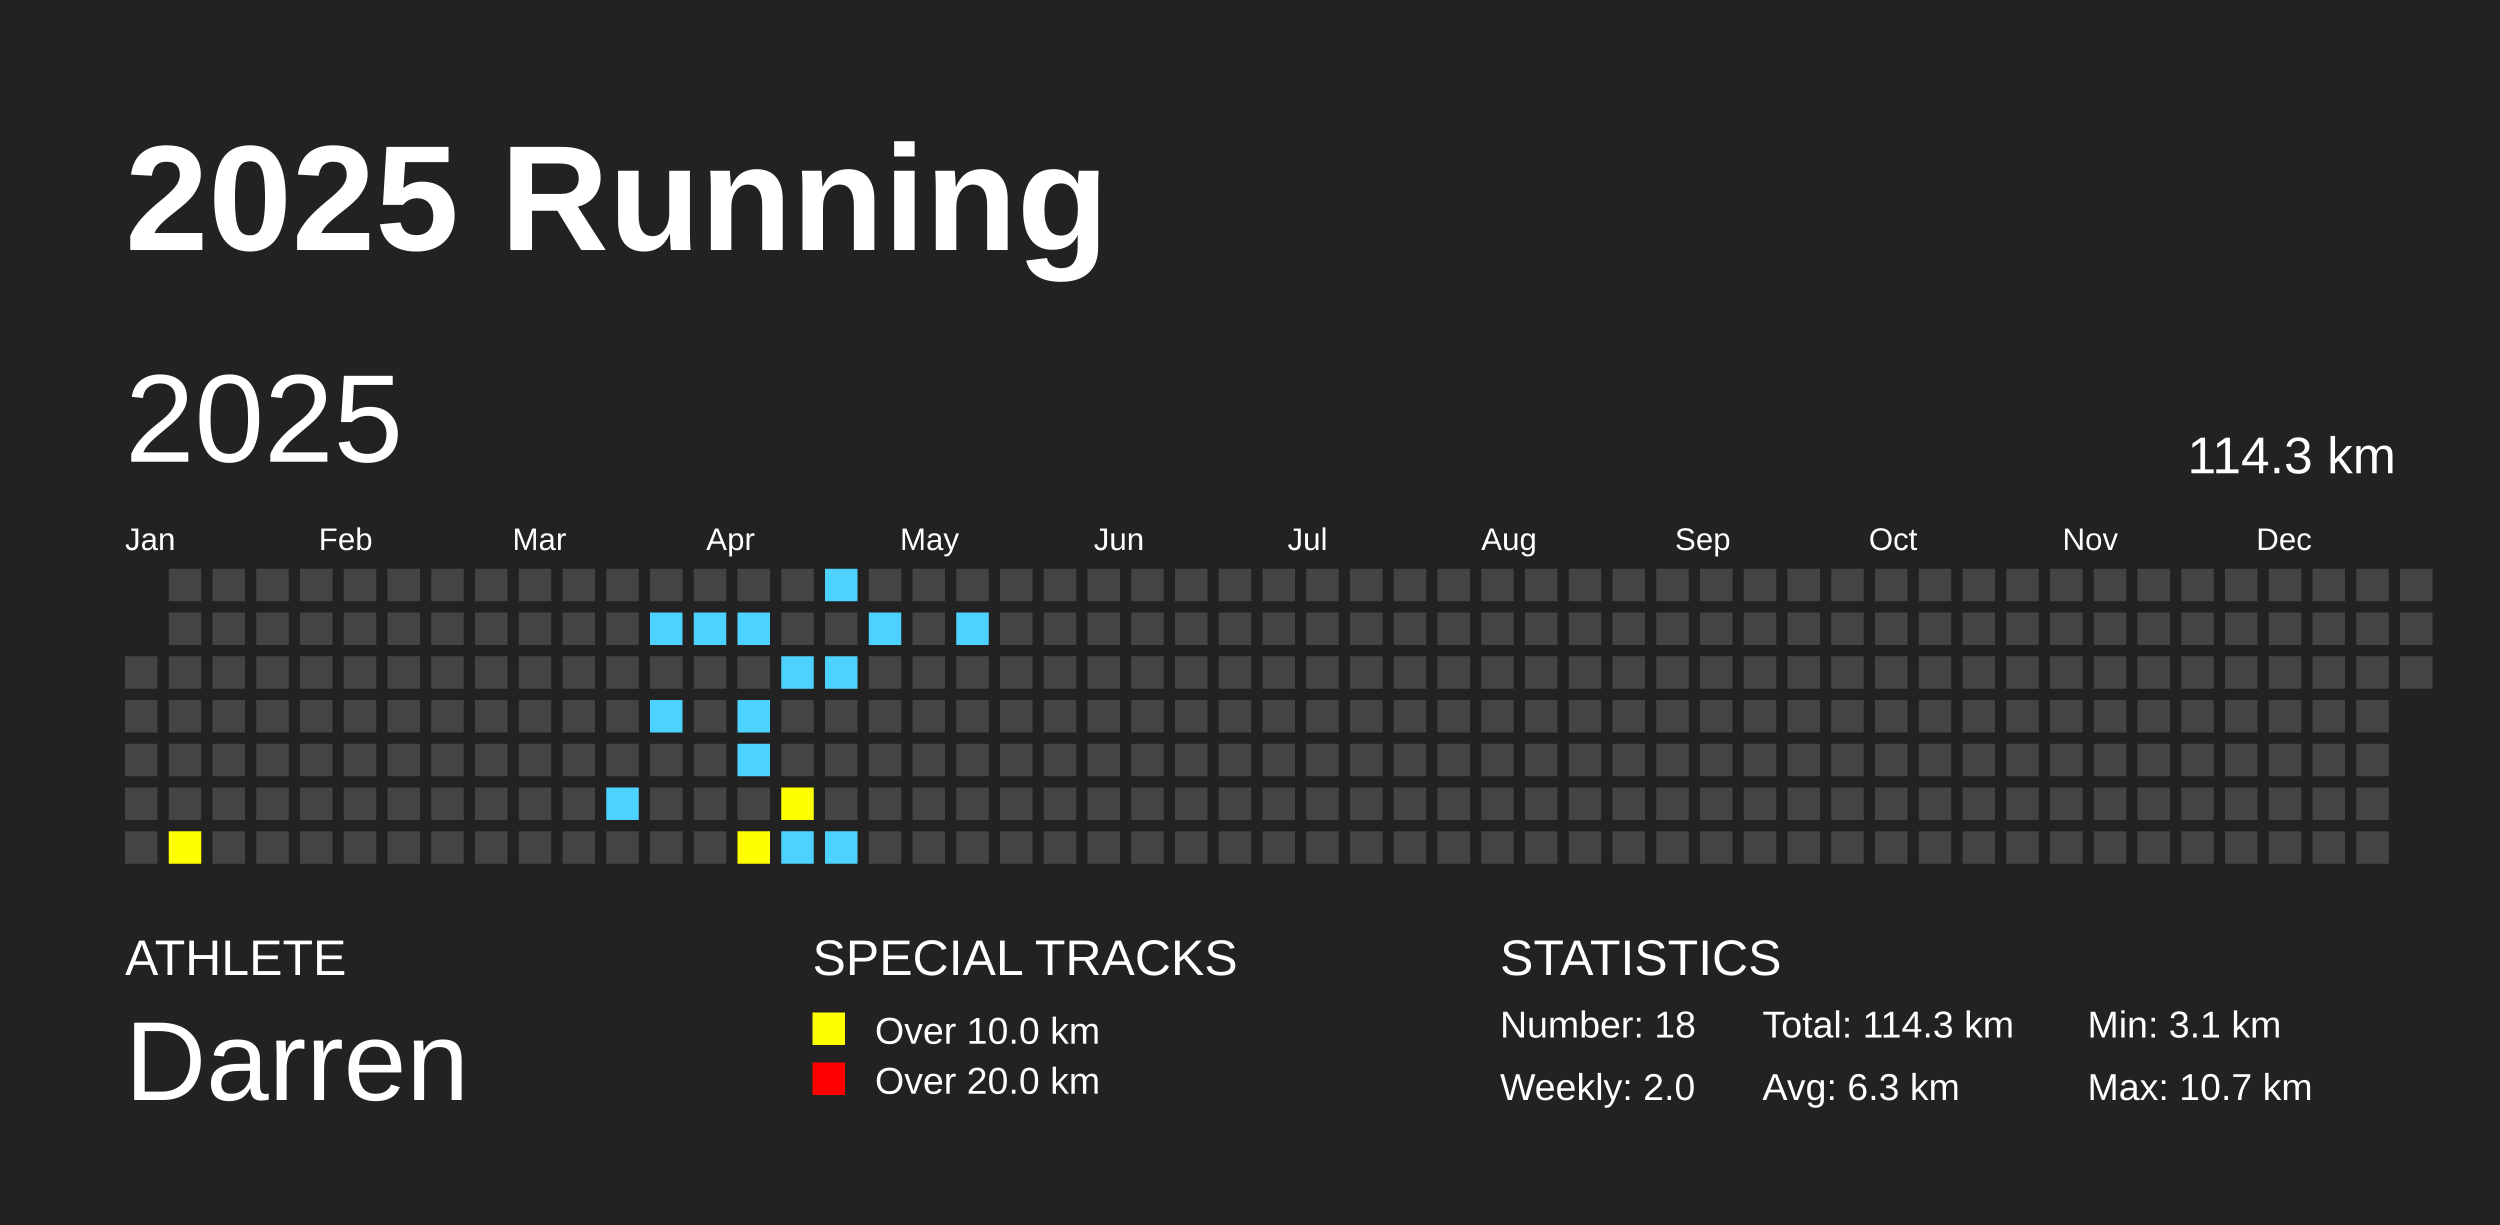
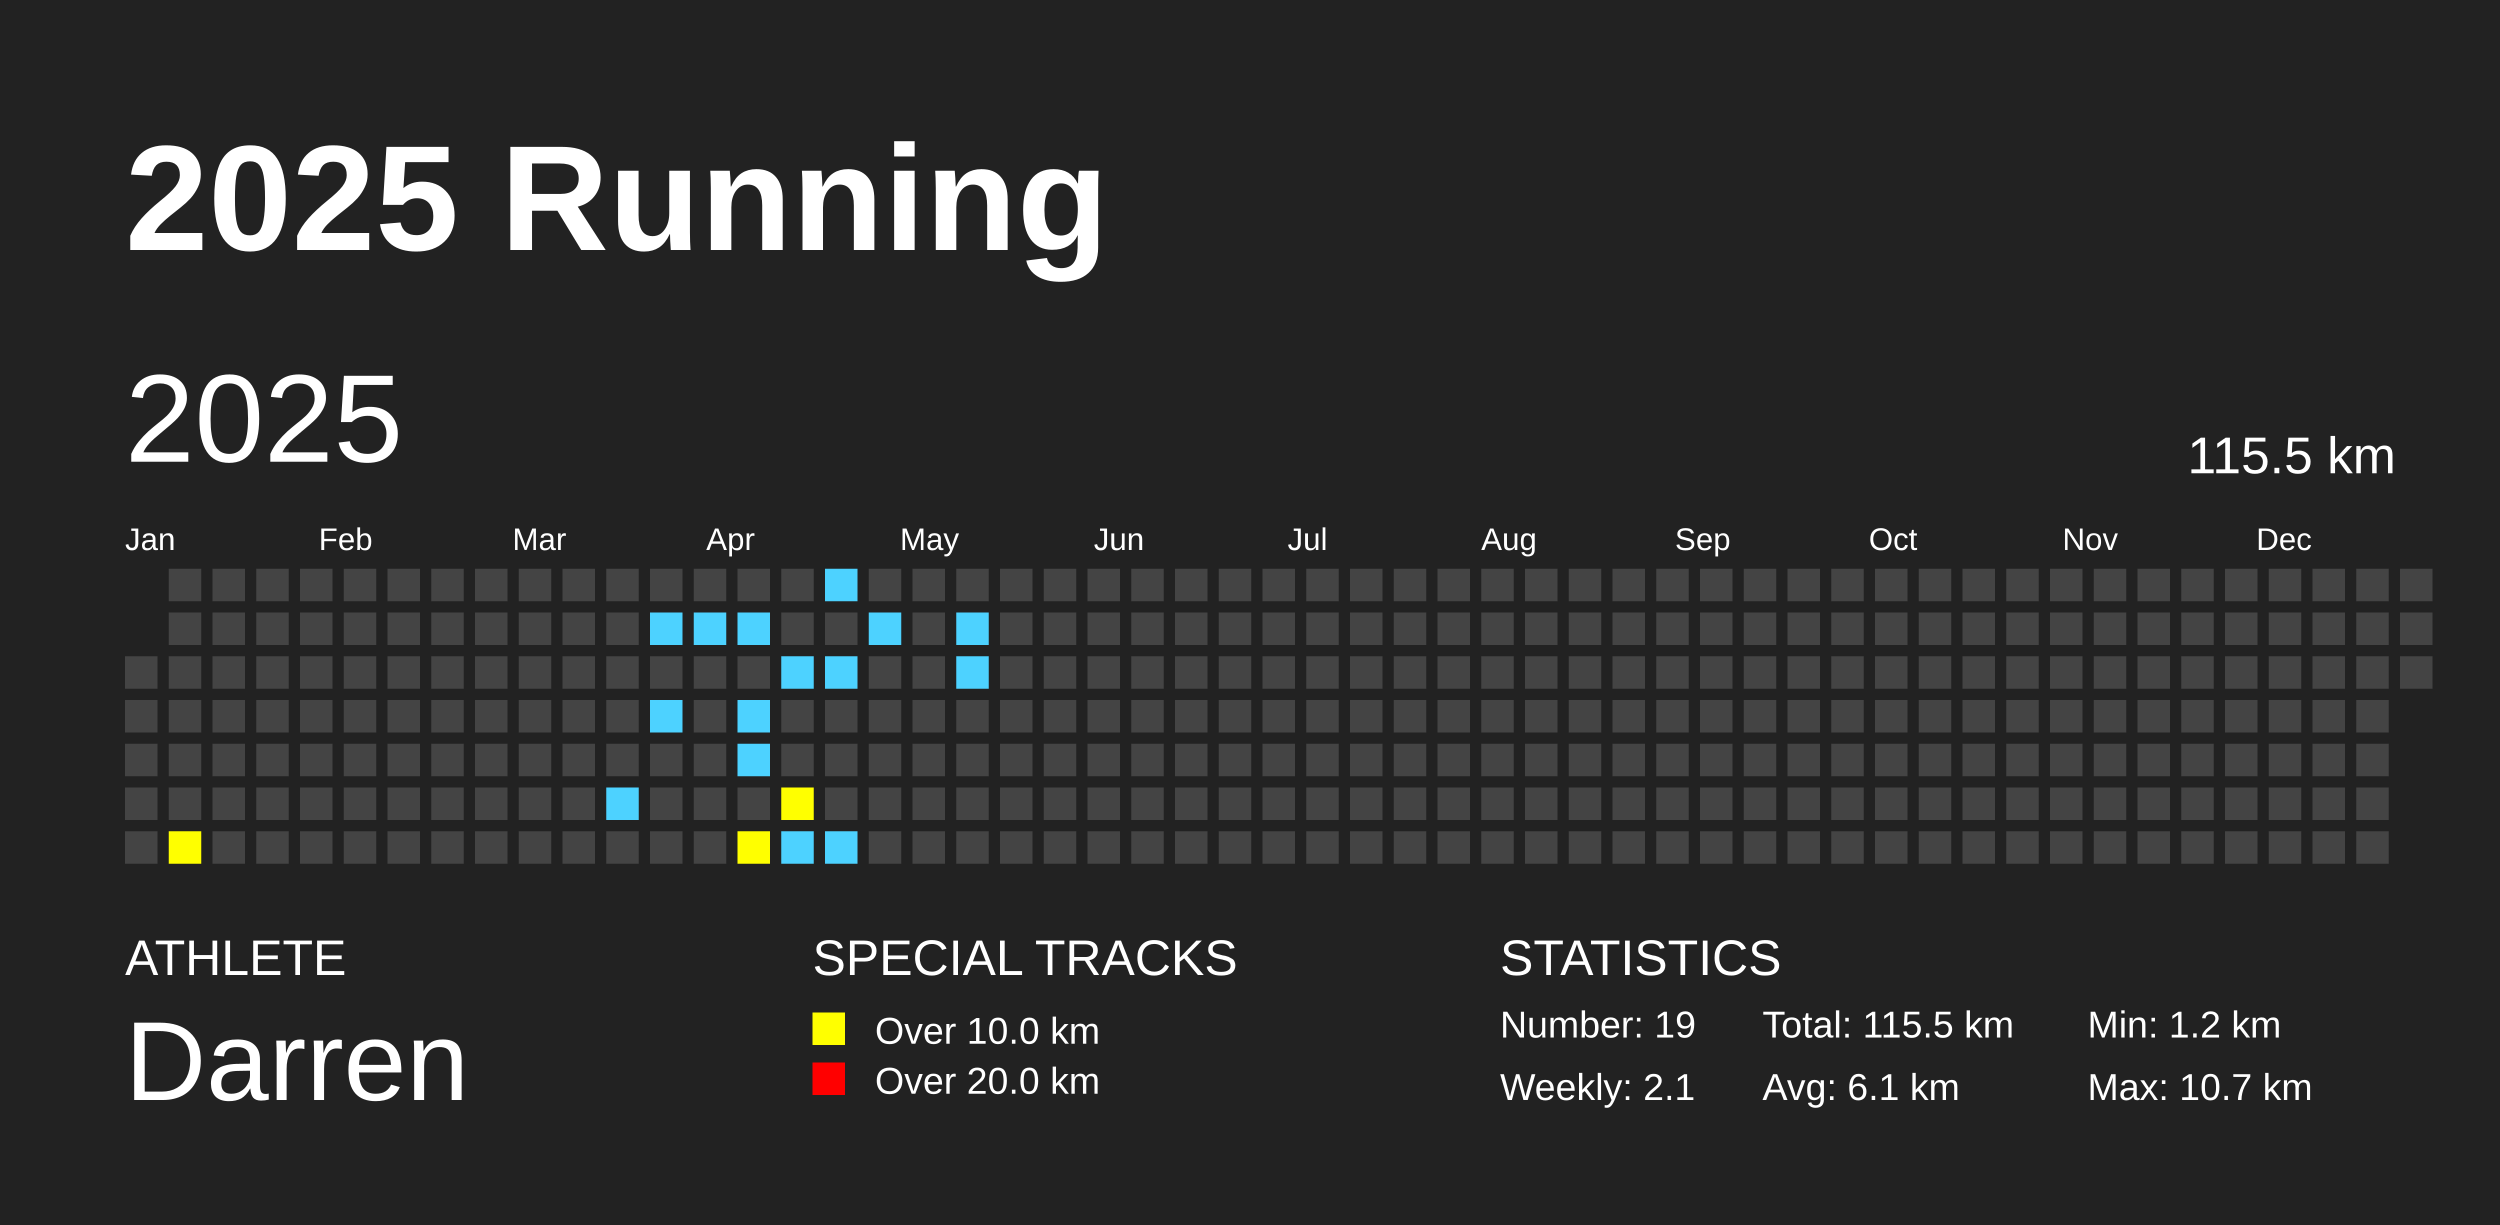
<svg xmlns="http://www.w3.org/2000/svg" baseProfile="full" height="98mm" version="1.1" viewBox="0,0,200,98" width="200mm">
  <defs />
  <rect fill="#222222" height="98" width="200" x="0" y="0" />
  <text fill="#FFFFFF" style="font-size:12px; font-family:Arial; font-weight:bold;" x="10" y="20">2025 Running</text>
  <text fill="#FFFFFF" style="font-size:4px; font-family:Arial" x="10" y="78">ATHLETE</text>
  <text fill="#FFFFFF" style="font-size:9px; font-family:Arial" x="10" y="88">Darren</text>
  <text fill="#FFFFFF" style="font-size:4px; font-family:Arial" x="65" y="78">SPECIAL TRACKS</text>
  <rect fill="yellow" height="2.6" width="2.6" x="65" y="81" />
  <text fill="#FFFFFF" style="font-size:3px; font-family:Arial" x="70" y="83.5">Over 10.0 km</text>
  <rect fill="red" height="2.6" width="2.6" x="65" y="85" />
  <text fill="#FFFFFF" style="font-size:3px; font-family:Arial" x="70" y="87.5">Over 20.0 km</text>
  <text fill="#FFFFFF" style="font-size:4px; font-family:Arial" x="120" y="78">STATISTICS</text>
-   <text fill="#FFFFFF" style="font-size:3px; font-family:Arial" x="120" y="83">Number: 18</text>
-   <text fill="#FFFFFF" style="font-size:3px; font-family:Arial" x="120" y="88">Weekly: 2.0</text>
-   <text fill="#FFFFFF" style="font-size:3px; font-family:Arial" x="141" y="83">Total: 114.3 km</text>
-   <text fill="#FFFFFF" style="font-size:3px; font-family:Arial" x="141" y="88">Avg: 6.3 km</text>
-   <text fill="#FFFFFF" style="font-size:3px; font-family:Arial" x="167" y="83">Min: 3.1 km</text>
+   <text fill="#FFFFFF" style="font-size:3px; font-family:Arial" x="120" y="83">Number: 19</text>
+   <text fill="#FFFFFF" style="font-size:3px; font-family:Arial" x="120" y="88">Weekly: 2.1</text>
+   <text fill="#FFFFFF" style="font-size:3px; font-family:Arial" x="141" y="83">Total: 115.5 km</text>
+   <text fill="#FFFFFF" style="font-size:3px; font-family:Arial" x="141" y="88">Avg: 6.1 km</text>
+   <text fill="#FFFFFF" style="font-size:3px; font-family:Arial" x="167" y="83">Min: 1.2 km</text>
  <text fill="#FFFFFF" style="font-size:3px; font-family:Arial" x="167" y="88">Max: 10.7 km</text>
  <text dominant-baseline="hanging" fill="#FFFFFF" style="font-size:10.0px; font-family:Arial;" x="10" y="30">2025</text>
-   <text dominant-baseline="hanging" fill="#FFFFFF" style="font-size:4.125px; font-family:Arial;" x="175" y="35">114.3 km</text>
+   <text dominant-baseline="hanging" fill="#FFFFFF" style="font-size:4.125px; font-family:Arial;" x="175" y="35">115.5 km</text>
  <text fill="#FFFFFF" style="font-size:2.5px; font-family:Arial" x="10.0" y="44">Jan</text>
  <text fill="#FFFFFF" style="font-size:2.5px; font-family:Arial" x="25.5" y="44">Feb</text>
  <text fill="#FFFFFF" style="font-size:2.5px; font-family:Arial" x="41.0" y="44">Mar</text>
  <text fill="#FFFFFF" style="font-size:2.5px; font-family:Arial" x="56.5" y="44">Apr</text>
  <text fill="#FFFFFF" style="font-size:2.5px; font-family:Arial" x="72.0" y="44">May</text>
  <text fill="#FFFFFF" style="font-size:2.5px; font-family:Arial" x="87.5" y="44">Jun</text>
  <text fill="#FFFFFF" style="font-size:2.5px; font-family:Arial" x="103.0" y="44">Jul</text>
  <text fill="#FFFFFF" style="font-size:2.5px; font-family:Arial" x="118.5" y="44">Aug</text>
  <text fill="#FFFFFF" style="font-size:2.5px; font-family:Arial" x="134.0" y="44">Sep</text>
  <text fill="#FFFFFF" style="font-size:2.5px; font-family:Arial" x="149.5" y="44">Oct</text>
  <text fill="#FFFFFF" style="font-size:2.5px; font-family:Arial" x="165.0" y="44">Nov</text>
  <text fill="#FFFFFF" style="font-size:2.5px; font-family:Arial" x="180.5" y="44">Dec</text>
  <rect fill="#444444" height="2.6" width="2.6" x="10.0" y="52.5" />
  <rect fill="#444444" height="2.6" width="2.6" x="10.0" y="56.0" />
  <rect fill="#444444" height="2.6" width="2.6" x="10.0" y="59.5" />
  <rect fill="#444444" height="2.6" width="2.6" x="10.0" y="63.0" />
  <rect fill="#444444" height="2.6" width="2.6" x="10.0" y="66.5" />
  <rect fill="#444444" height="2.6" width="2.6" x="13.5" y="45.5" />
  <rect fill="#444444" height="2.6" width="2.6" x="13.5" y="49.0" />
  <rect fill="#444444" height="2.6" width="2.6" x="13.5" y="52.5" />
  <rect fill="#444444" height="2.6" width="2.6" x="13.5" y="56.0" />
  <rect fill="#444444" height="2.6" width="2.6" x="13.5" y="59.5" />
  <rect fill="#444444" height="2.6" width="2.6" x="13.5" y="63.0" />
  <rect fill="yellow" height="2.6" width="2.6" x="13.5" y="66.5" />
  <rect fill="#444444" height="2.6" width="2.6" x="17.0" y="45.5" />
  <rect fill="#444444" height="2.6" width="2.6" x="17.0" y="49.0" />
  <rect fill="#444444" height="2.6" width="2.6" x="17.0" y="52.5" />
  <rect fill="#444444" height="2.6" width="2.6" x="17.0" y="56.0" />
  <rect fill="#444444" height="2.6" width="2.6" x="17.0" y="59.5" />
  <rect fill="#444444" height="2.6" width="2.6" x="17.0" y="63.0" />
  <rect fill="#444444" height="2.6" width="2.6" x="17.0" y="66.5" />
  <rect fill="#444444" height="2.6" width="2.6" x="20.5" y="45.5" />
  <rect fill="#444444" height="2.6" width="2.6" x="20.5" y="49.0" />
  <rect fill="#444444" height="2.6" width="2.6" x="20.5" y="52.5" />
  <rect fill="#444444" height="2.6" width="2.6" x="20.5" y="56.0" />
  <rect fill="#444444" height="2.6" width="2.6" x="20.5" y="59.5" />
  <rect fill="#444444" height="2.6" width="2.6" x="20.5" y="63.0" />
  <rect fill="#444444" height="2.6" width="2.6" x="20.5" y="66.5" />
  <rect fill="#444444" height="2.6" width="2.6" x="24.0" y="45.5" />
  <rect fill="#444444" height="2.6" width="2.6" x="24.0" y="49.0" />
  <rect fill="#444444" height="2.6" width="2.6" x="24.0" y="52.5" />
  <rect fill="#444444" height="2.6" width="2.6" x="24.0" y="56.0" />
  <rect fill="#444444" height="2.6" width="2.6" x="24.0" y="59.5" />
  <rect fill="#444444" height="2.6" width="2.6" x="24.0" y="63.0" />
  <rect fill="#444444" height="2.6" width="2.6" x="24.0" y="66.5" />
  <rect fill="#444444" height="2.6" width="2.6" x="27.5" y="45.5" />
  <rect fill="#444444" height="2.6" width="2.6" x="27.5" y="49.0" />
  <rect fill="#444444" height="2.6" width="2.6" x="27.5" y="52.5" />
  <rect fill="#444444" height="2.6" width="2.6" x="27.5" y="56.0" />
  <rect fill="#444444" height="2.6" width="2.6" x="27.5" y="59.5" />
  <rect fill="#444444" height="2.6" width="2.6" x="27.5" y="63.0" />
  <rect fill="#444444" height="2.6" width="2.6" x="27.5" y="66.5" />
  <rect fill="#444444" height="2.6" width="2.6" x="31.0" y="45.5" />
  <rect fill="#444444" height="2.6" width="2.6" x="31.0" y="49.0" />
  <rect fill="#444444" height="2.6" width="2.6" x="31.0" y="52.5" />
  <rect fill="#444444" height="2.6" width="2.6" x="31.0" y="56.0" />
  <rect fill="#444444" height="2.6" width="2.6" x="31.0" y="59.5" />
  <rect fill="#444444" height="2.6" width="2.6" x="31.0" y="63.0" />
  <rect fill="#444444" height="2.6" width="2.6" x="31.0" y="66.5" />
  <rect fill="#444444" height="2.6" width="2.6" x="34.5" y="45.5" />
  <rect fill="#444444" height="2.6" width="2.6" x="34.5" y="49.0" />
  <rect fill="#444444" height="2.6" width="2.6" x="34.5" y="52.5" />
  <rect fill="#444444" height="2.6" width="2.6" x="34.5" y="56.0" />
  <rect fill="#444444" height="2.6" width="2.6" x="34.5" y="59.5" />
  <rect fill="#444444" height="2.6" width="2.6" x="34.5" y="63.0" />
  <rect fill="#444444" height="2.6" width="2.6" x="34.5" y="66.5" />
  <rect fill="#444444" height="2.6" width="2.6" x="38.0" y="45.5" />
  <rect fill="#444444" height="2.6" width="2.6" x="38.0" y="49.0" />
  <rect fill="#444444" height="2.6" width="2.6" x="38.0" y="52.5" />
  <rect fill="#444444" height="2.6" width="2.6" x="38.0" y="56.0" />
  <rect fill="#444444" height="2.6" width="2.6" x="38.0" y="59.5" />
  <rect fill="#444444" height="2.6" width="2.6" x="38.0" y="63.0" />
  <rect fill="#444444" height="2.6" width="2.6" x="38.0" y="66.5" />
  <rect fill="#444444" height="2.6" width="2.6" x="41.5" y="45.5" />
  <rect fill="#444444" height="2.6" width="2.6" x="41.5" y="49.0" />
  <rect fill="#444444" height="2.6" width="2.6" x="41.5" y="52.5" />
  <rect fill="#444444" height="2.6" width="2.6" x="41.5" y="56.0" />
  <rect fill="#444444" height="2.6" width="2.6" x="41.5" y="59.5" />
  <rect fill="#444444" height="2.6" width="2.6" x="41.5" y="63.0" />
  <rect fill="#444444" height="2.6" width="2.6" x="41.5" y="66.5" />
  <rect fill="#444444" height="2.6" width="2.6" x="45.0" y="45.5" />
  <rect fill="#444444" height="2.6" width="2.6" x="45.0" y="49.0" />
  <rect fill="#444444" height="2.6" width="2.6" x="45.0" y="52.5" />
  <rect fill="#444444" height="2.6" width="2.6" x="45.0" y="56.0" />
  <rect fill="#444444" height="2.6" width="2.6" x="45.0" y="59.5" />
  <rect fill="#444444" height="2.6" width="2.6" x="45.0" y="63.0" />
  <rect fill="#444444" height="2.6" width="2.6" x="45.0" y="66.5" />
  <rect fill="#444444" height="2.6" width="2.6" x="48.5" y="45.5" />
  <rect fill="#444444" height="2.6" width="2.6" x="48.5" y="49.0" />
  <rect fill="#444444" height="2.6" width="2.6" x="48.5" y="52.5" />
  <rect fill="#444444" height="2.6" width="2.6" x="48.5" y="56.0" />
  <rect fill="#444444" height="2.6" width="2.6" x="48.5" y="59.5" />
  <rect fill="#4DD2FF" height="2.6" width="2.6" x="48.5" y="63.0" />
  <rect fill="#444444" height="2.6" width="2.6" x="48.5" y="66.5" />
  <rect fill="#444444" height="2.6" width="2.6" x="52.0" y="45.5" />
  <rect fill="#4DD2FF" height="2.6" width="2.6" x="52.0" y="49.0" />
  <rect fill="#444444" height="2.6" width="2.6" x="52.0" y="52.5" />
  <rect fill="#4DD2FF" height="2.6" width="2.6" x="52.0" y="56.0" />
  <rect fill="#444444" height="2.6" width="2.6" x="52.0" y="59.5" />
  <rect fill="#444444" height="2.6" width="2.6" x="52.0" y="63.0" />
  <rect fill="#444444" height="2.6" width="2.6" x="52.0" y="66.5" />
  <rect fill="#444444" height="2.6" width="2.6" x="55.5" y="45.5" />
  <rect fill="#4DD2FF" height="2.6" width="2.6" x="55.5" y="49.0" />
  <rect fill="#444444" height="2.6" width="2.6" x="55.5" y="52.5" />
  <rect fill="#444444" height="2.6" width="2.6" x="55.5" y="56.0" />
  <rect fill="#444444" height="2.6" width="2.6" x="55.5" y="59.5" />
  <rect fill="#444444" height="2.6" width="2.6" x="55.5" y="63.0" />
  <rect fill="#444444" height="2.6" width="2.6" x="55.5" y="66.5" />
  <rect fill="#444444" height="2.6" width="2.6" x="59.0" y="45.5" />
  <rect fill="#4DD2FF" height="2.6" width="2.6" x="59.0" y="49.0" />
  <rect fill="#444444" height="2.6" width="2.6" x="59.0" y="52.5" />
  <rect fill="#4DD2FF" height="2.6" width="2.6" x="59.0" y="56.0" />
  <rect fill="#4DD2FF" height="2.6" width="2.6" x="59.0" y="59.5" />
  <rect fill="#444444" height="2.6" width="2.6" x="59.0" y="63.0" />
  <rect fill="yellow" height="2.6" width="2.6" x="59.0" y="66.5" />
  <rect fill="#444444" height="2.6" width="2.6" x="62.5" y="45.5" />
  <rect fill="#444444" height="2.6" width="2.6" x="62.5" y="49.0" />
  <rect fill="#4DD2FF" height="2.6" width="2.6" x="62.5" y="52.5" />
  <rect fill="#444444" height="2.6" width="2.6" x="62.5" y="56.0" />
  <rect fill="#444444" height="2.6" width="2.6" x="62.5" y="59.5" />
  <rect fill="yellow" height="2.6" width="2.6" x="62.5" y="63.0" />
  <rect fill="#4DD2FF" height="2.6" width="2.6" x="62.5" y="66.5" />
  <rect fill="#4DD2FF" height="2.6" width="2.6" x="66.0" y="45.5" />
  <rect fill="#444444" height="2.6" width="2.6" x="66.0" y="49.0" />
  <rect fill="#4DD2FF" height="2.6" width="2.6" x="66.0" y="52.5" />
  <rect fill="#444444" height="2.6" width="2.6" x="66.0" y="56.0" />
  <rect fill="#444444" height="2.6" width="2.6" x="66.0" y="59.5" />
  <rect fill="#444444" height="2.6" width="2.6" x="66.0" y="63.0" />
  <rect fill="#4DD2FF" height="2.6" width="2.6" x="66.0" y="66.5" />
  <rect fill="#444444" height="2.6" width="2.6" x="69.5" y="45.5" />
  <rect fill="#4DD2FF" height="2.6" width="2.6" x="69.5" y="49.0" />
  <rect fill="#444444" height="2.6" width="2.6" x="69.5" y="52.5" />
  <rect fill="#444444" height="2.6" width="2.6" x="69.5" y="56.0" />
  <rect fill="#444444" height="2.6" width="2.6" x="69.5" y="59.5" />
  <rect fill="#444444" height="2.6" width="2.6" x="69.5" y="63.0" />
  <rect fill="#444444" height="2.6" width="2.6" x="69.5" y="66.5" />
  <rect fill="#444444" height="2.6" width="2.6" x="73.0" y="45.5" />
  <rect fill="#444444" height="2.6" width="2.6" x="73.0" y="49.0" />
  <rect fill="#444444" height="2.6" width="2.6" x="73.0" y="52.5" />
  <rect fill="#444444" height="2.6" width="2.6" x="73.0" y="56.0" />
  <rect fill="#444444" height="2.6" width="2.6" x="73.0" y="59.5" />
  <rect fill="#444444" height="2.6" width="2.6" x="73.0" y="63.0" />
  <rect fill="#444444" height="2.6" width="2.6" x="73.0" y="66.5" />
  <rect fill="#444444" height="2.6" width="2.6" x="76.5" y="45.5" />
  <rect fill="#4DD2FF" height="2.6" width="2.6" x="76.5" y="49.0" />
-   <rect fill="#444444" height="2.6" width="2.6" x="76.5" y="52.5" />
+   <rect fill="#4DD2FF" height="2.6" width="2.6" x="76.5" y="52.5" />
  <rect fill="#444444" height="2.6" width="2.6" x="76.5" y="56.0" />
  <rect fill="#444444" height="2.6" width="2.6" x="76.5" y="59.5" />
  <rect fill="#444444" height="2.6" width="2.6" x="76.5" y="63.0" />
  <rect fill="#444444" height="2.6" width="2.6" x="76.5" y="66.5" />
  <rect fill="#444444" height="2.6" width="2.6" x="80.0" y="45.5" />
  <rect fill="#444444" height="2.6" width="2.6" x="80.0" y="49.0" />
  <rect fill="#444444" height="2.6" width="2.6" x="80.0" y="52.5" />
  <rect fill="#444444" height="2.6" width="2.6" x="80.0" y="56.0" />
  <rect fill="#444444" height="2.6" width="2.6" x="80.0" y="59.5" />
  <rect fill="#444444" height="2.6" width="2.6" x="80.0" y="63.0" />
  <rect fill="#444444" height="2.6" width="2.6" x="80.0" y="66.5" />
  <rect fill="#444444" height="2.6" width="2.6" x="83.5" y="45.5" />
  <rect fill="#444444" height="2.6" width="2.6" x="83.5" y="49.0" />
  <rect fill="#444444" height="2.6" width="2.6" x="83.5" y="52.5" />
  <rect fill="#444444" height="2.6" width="2.6" x="83.5" y="56.0" />
  <rect fill="#444444" height="2.6" width="2.6" x="83.5" y="59.5" />
  <rect fill="#444444" height="2.6" width="2.6" x="83.5" y="63.0" />
  <rect fill="#444444" height="2.6" width="2.6" x="83.5" y="66.5" />
  <rect fill="#444444" height="2.6" width="2.6" x="87.0" y="45.5" />
  <rect fill="#444444" height="2.6" width="2.6" x="87.0" y="49.0" />
  <rect fill="#444444" height="2.6" width="2.6" x="87.0" y="52.5" />
  <rect fill="#444444" height="2.6" width="2.6" x="87.0" y="56.0" />
  <rect fill="#444444" height="2.6" width="2.6" x="87.0" y="59.5" />
  <rect fill="#444444" height="2.6" width="2.6" x="87.0" y="63.0" />
  <rect fill="#444444" height="2.6" width="2.6" x="87.0" y="66.5" />
  <rect fill="#444444" height="2.6" width="2.6" x="90.5" y="45.5" />
  <rect fill="#444444" height="2.6" width="2.6" x="90.5" y="49.0" />
  <rect fill="#444444" height="2.6" width="2.6" x="90.5" y="52.5" />
  <rect fill="#444444" height="2.6" width="2.6" x="90.5" y="56.0" />
  <rect fill="#444444" height="2.6" width="2.6" x="90.5" y="59.5" />
  <rect fill="#444444" height="2.6" width="2.6" x="90.5" y="63.0" />
  <rect fill="#444444" height="2.6" width="2.6" x="90.5" y="66.5" />
  <rect fill="#444444" height="2.6" width="2.6" x="94.0" y="45.5" />
  <rect fill="#444444" height="2.6" width="2.6" x="94.0" y="49.0" />
  <rect fill="#444444" height="2.6" width="2.6" x="94.0" y="52.5" />
  <rect fill="#444444" height="2.6" width="2.6" x="94.0" y="56.0" />
  <rect fill="#444444" height="2.6" width="2.6" x="94.0" y="59.5" />
  <rect fill="#444444" height="2.6" width="2.6" x="94.0" y="63.0" />
  <rect fill="#444444" height="2.6" width="2.6" x="94.0" y="66.5" />
  <rect fill="#444444" height="2.6" width="2.6" x="97.5" y="45.5" />
  <rect fill="#444444" height="2.6" width="2.6" x="97.5" y="49.0" />
  <rect fill="#444444" height="2.6" width="2.6" x="97.5" y="52.5" />
  <rect fill="#444444" height="2.6" width="2.6" x="97.5" y="56.0" />
  <rect fill="#444444" height="2.6" width="2.6" x="97.5" y="59.5" />
  <rect fill="#444444" height="2.6" width="2.6" x="97.5" y="63.0" />
  <rect fill="#444444" height="2.6" width="2.6" x="97.5" y="66.5" />
  <rect fill="#444444" height="2.6" width="2.6" x="101.0" y="45.5" />
  <rect fill="#444444" height="2.6" width="2.6" x="101.0" y="49.0" />
  <rect fill="#444444" height="2.6" width="2.6" x="101.0" y="52.5" />
  <rect fill="#444444" height="2.6" width="2.6" x="101.0" y="56.0" />
  <rect fill="#444444" height="2.6" width="2.6" x="101.0" y="59.5" />
  <rect fill="#444444" height="2.6" width="2.6" x="101.0" y="63.0" />
  <rect fill="#444444" height="2.6" width="2.6" x="101.0" y="66.5" />
  <rect fill="#444444" height="2.6" width="2.6" x="104.5" y="45.5" />
  <rect fill="#444444" height="2.6" width="2.6" x="104.5" y="49.0" />
  <rect fill="#444444" height="2.6" width="2.6" x="104.5" y="52.5" />
  <rect fill="#444444" height="2.6" width="2.6" x="104.5" y="56.0" />
  <rect fill="#444444" height="2.6" width="2.6" x="104.5" y="59.5" />
  <rect fill="#444444" height="2.6" width="2.6" x="104.5" y="63.0" />
  <rect fill="#444444" height="2.6" width="2.6" x="104.5" y="66.5" />
  <rect fill="#444444" height="2.6" width="2.6" x="108.0" y="45.5" />
  <rect fill="#444444" height="2.6" width="2.6" x="108.0" y="49.0" />
  <rect fill="#444444" height="2.6" width="2.6" x="108.0" y="52.5" />
  <rect fill="#444444" height="2.6" width="2.6" x="108.0" y="56.0" />
  <rect fill="#444444" height="2.6" width="2.6" x="108.0" y="59.5" />
  <rect fill="#444444" height="2.6" width="2.6" x="108.0" y="63.0" />
  <rect fill="#444444" height="2.6" width="2.6" x="108.0" y="66.5" />
  <rect fill="#444444" height="2.6" width="2.6" x="111.5" y="45.5" />
  <rect fill="#444444" height="2.6" width="2.6" x="111.5" y="49.0" />
  <rect fill="#444444" height="2.6" width="2.6" x="111.5" y="52.5" />
  <rect fill="#444444" height="2.6" width="2.6" x="111.5" y="56.0" />
  <rect fill="#444444" height="2.6" width="2.6" x="111.5" y="59.5" />
  <rect fill="#444444" height="2.6" width="2.6" x="111.5" y="63.0" />
  <rect fill="#444444" height="2.6" width="2.6" x="111.5" y="66.5" />
  <rect fill="#444444" height="2.6" width="2.6" x="115.0" y="45.5" />
  <rect fill="#444444" height="2.6" width="2.6" x="115.0" y="49.0" />
  <rect fill="#444444" height="2.6" width="2.6" x="115.0" y="52.5" />
  <rect fill="#444444" height="2.6" width="2.6" x="115.0" y="56.0" />
  <rect fill="#444444" height="2.6" width="2.6" x="115.0" y="59.5" />
  <rect fill="#444444" height="2.6" width="2.6" x="115.0" y="63.0" />
  <rect fill="#444444" height="2.6" width="2.6" x="115.0" y="66.5" />
  <rect fill="#444444" height="2.6" width="2.6" x="118.5" y="45.5" />
  <rect fill="#444444" height="2.6" width="2.6" x="118.5" y="49.0" />
  <rect fill="#444444" height="2.6" width="2.6" x="118.5" y="52.5" />
  <rect fill="#444444" height="2.6" width="2.6" x="118.5" y="56.0" />
  <rect fill="#444444" height="2.6" width="2.6" x="118.5" y="59.5" />
  <rect fill="#444444" height="2.6" width="2.6" x="118.5" y="63.0" />
  <rect fill="#444444" height="2.6" width="2.6" x="118.5" y="66.5" />
  <rect fill="#444444" height="2.6" width="2.6" x="122.0" y="45.5" />
  <rect fill="#444444" height="2.6" width="2.6" x="122.0" y="49.0" />
  <rect fill="#444444" height="2.6" width="2.6" x="122.0" y="52.5" />
  <rect fill="#444444" height="2.6" width="2.6" x="122.0" y="56.0" />
  <rect fill="#444444" height="2.6" width="2.6" x="122.0" y="59.5" />
  <rect fill="#444444" height="2.6" width="2.6" x="122.0" y="63.0" />
  <rect fill="#444444" height="2.6" width="2.6" x="122.0" y="66.5" />
  <rect fill="#444444" height="2.6" width="2.6" x="125.5" y="45.5" />
  <rect fill="#444444" height="2.6" width="2.6" x="125.5" y="49.0" />
  <rect fill="#444444" height="2.6" width="2.6" x="125.5" y="52.5" />
  <rect fill="#444444" height="2.6" width="2.6" x="125.5" y="56.0" />
  <rect fill="#444444" height="2.6" width="2.6" x="125.5" y="59.5" />
  <rect fill="#444444" height="2.6" width="2.6" x="125.5" y="63.0" />
  <rect fill="#444444" height="2.6" width="2.6" x="125.5" y="66.5" />
  <rect fill="#444444" height="2.6" width="2.6" x="129.0" y="45.5" />
  <rect fill="#444444" height="2.6" width="2.6" x="129.0" y="49.0" />
  <rect fill="#444444" height="2.6" width="2.6" x="129.0" y="52.5" />
  <rect fill="#444444" height="2.6" width="2.6" x="129.0" y="56.0" />
  <rect fill="#444444" height="2.6" width="2.6" x="129.0" y="59.5" />
  <rect fill="#444444" height="2.6" width="2.6" x="129.0" y="63.0" />
  <rect fill="#444444" height="2.6" width="2.6" x="129.0" y="66.5" />
  <rect fill="#444444" height="2.6" width="2.6" x="132.5" y="45.5" />
  <rect fill="#444444" height="2.6" width="2.6" x="132.5" y="49.0" />
  <rect fill="#444444" height="2.6" width="2.6" x="132.5" y="52.5" />
  <rect fill="#444444" height="2.6" width="2.6" x="132.5" y="56.0" />
  <rect fill="#444444" height="2.6" width="2.6" x="132.5" y="59.5" />
  <rect fill="#444444" height="2.6" width="2.6" x="132.5" y="63.0" />
  <rect fill="#444444" height="2.6" width="2.6" x="132.5" y="66.5" />
  <rect fill="#444444" height="2.6" width="2.6" x="136.0" y="45.5" />
  <rect fill="#444444" height="2.6" width="2.6" x="136.0" y="49.0" />
  <rect fill="#444444" height="2.6" width="2.6" x="136.0" y="52.5" />
  <rect fill="#444444" height="2.6" width="2.6" x="136.0" y="56.0" />
  <rect fill="#444444" height="2.6" width="2.6" x="136.0" y="59.5" />
  <rect fill="#444444" height="2.6" width="2.6" x="136.0" y="63.0" />
  <rect fill="#444444" height="2.6" width="2.6" x="136.0" y="66.5" />
  <rect fill="#444444" height="2.6" width="2.6" x="139.5" y="45.5" />
  <rect fill="#444444" height="2.6" width="2.6" x="139.5" y="49.0" />
  <rect fill="#444444" height="2.6" width="2.6" x="139.5" y="52.5" />
  <rect fill="#444444" height="2.6" width="2.6" x="139.5" y="56.0" />
  <rect fill="#444444" height="2.6" width="2.6" x="139.5" y="59.5" />
  <rect fill="#444444" height="2.6" width="2.6" x="139.5" y="63.0" />
  <rect fill="#444444" height="2.6" width="2.6" x="139.5" y="66.5" />
  <rect fill="#444444" height="2.6" width="2.6" x="143.0" y="45.5" />
  <rect fill="#444444" height="2.6" width="2.6" x="143.0" y="49.0" />
  <rect fill="#444444" height="2.6" width="2.6" x="143.0" y="52.5" />
  <rect fill="#444444" height="2.6" width="2.6" x="143.0" y="56.0" />
  <rect fill="#444444" height="2.6" width="2.6" x="143.0" y="59.5" />
  <rect fill="#444444" height="2.6" width="2.6" x="143.0" y="63.0" />
  <rect fill="#444444" height="2.6" width="2.6" x="143.0" y="66.5" />
  <rect fill="#444444" height="2.6" width="2.6" x="146.5" y="45.5" />
  <rect fill="#444444" height="2.6" width="2.6" x="146.5" y="49.0" />
  <rect fill="#444444" height="2.6" width="2.6" x="146.5" y="52.5" />
  <rect fill="#444444" height="2.6" width="2.6" x="146.5" y="56.0" />
  <rect fill="#444444" height="2.6" width="2.6" x="146.5" y="59.5" />
  <rect fill="#444444" height="2.6" width="2.6" x="146.5" y="63.0" />
  <rect fill="#444444" height="2.6" width="2.6" x="146.5" y="66.5" />
  <rect fill="#444444" height="2.6" width="2.6" x="150.0" y="45.5" />
  <rect fill="#444444" height="2.6" width="2.6" x="150.0" y="49.0" />
  <rect fill="#444444" height="2.6" width="2.6" x="150.0" y="52.5" />
  <rect fill="#444444" height="2.6" width="2.6" x="150.0" y="56.0" />
  <rect fill="#444444" height="2.6" width="2.6" x="150.0" y="59.5" />
  <rect fill="#444444" height="2.6" width="2.6" x="150.0" y="63.0" />
  <rect fill="#444444" height="2.6" width="2.6" x="150.0" y="66.5" />
  <rect fill="#444444" height="2.6" width="2.6" x="153.5" y="45.5" />
  <rect fill="#444444" height="2.6" width="2.6" x="153.5" y="49.0" />
  <rect fill="#444444" height="2.6" width="2.6" x="153.5" y="52.5" />
  <rect fill="#444444" height="2.6" width="2.6" x="153.5" y="56.0" />
  <rect fill="#444444" height="2.6" width="2.6" x="153.5" y="59.5" />
  <rect fill="#444444" height="2.6" width="2.6" x="153.5" y="63.0" />
  <rect fill="#444444" height="2.6" width="2.6" x="153.5" y="66.5" />
  <rect fill="#444444" height="2.6" width="2.6" x="157.0" y="45.5" />
  <rect fill="#444444" height="2.6" width="2.6" x="157.0" y="49.0" />
  <rect fill="#444444" height="2.6" width="2.6" x="157.0" y="52.5" />
  <rect fill="#444444" height="2.6" width="2.6" x="157.0" y="56.0" />
  <rect fill="#444444" height="2.6" width="2.6" x="157.0" y="59.5" />
  <rect fill="#444444" height="2.6" width="2.6" x="157.0" y="63.0" />
  <rect fill="#444444" height="2.6" width="2.6" x="157.0" y="66.5" />
  <rect fill="#444444" height="2.6" width="2.6" x="160.5" y="45.5" />
  <rect fill="#444444" height="2.6" width="2.6" x="160.5" y="49.0" />
  <rect fill="#444444" height="2.6" width="2.6" x="160.5" y="52.5" />
  <rect fill="#444444" height="2.6" width="2.6" x="160.5" y="56.0" />
  <rect fill="#444444" height="2.6" width="2.6" x="160.5" y="59.5" />
  <rect fill="#444444" height="2.6" width="2.6" x="160.5" y="63.0" />
  <rect fill="#444444" height="2.6" width="2.6" x="160.5" y="66.5" />
  <rect fill="#444444" height="2.6" width="2.6" x="164.0" y="45.5" />
  <rect fill="#444444" height="2.6" width="2.6" x="164.0" y="49.0" />
  <rect fill="#444444" height="2.6" width="2.6" x="164.0" y="52.5" />
  <rect fill="#444444" height="2.6" width="2.6" x="164.0" y="56.0" />
  <rect fill="#444444" height="2.6" width="2.6" x="164.0" y="59.5" />
  <rect fill="#444444" height="2.6" width="2.6" x="164.0" y="63.0" />
  <rect fill="#444444" height="2.6" width="2.6" x="164.0" y="66.5" />
  <rect fill="#444444" height="2.6" width="2.6" x="167.5" y="45.5" />
  <rect fill="#444444" height="2.6" width="2.6" x="167.5" y="49.0" />
  <rect fill="#444444" height="2.6" width="2.6" x="167.5" y="52.5" />
  <rect fill="#444444" height="2.6" width="2.6" x="167.5" y="56.0" />
  <rect fill="#444444" height="2.6" width="2.6" x="167.5" y="59.5" />
  <rect fill="#444444" height="2.6" width="2.6" x="167.5" y="63.0" />
  <rect fill="#444444" height="2.6" width="2.6" x="167.5" y="66.5" />
  <rect fill="#444444" height="2.6" width="2.6" x="171.0" y="45.5" />
  <rect fill="#444444" height="2.6" width="2.6" x="171.0" y="49.0" />
  <rect fill="#444444" height="2.6" width="2.6" x="171.0" y="52.5" />
  <rect fill="#444444" height="2.6" width="2.6" x="171.0" y="56.0" />
  <rect fill="#444444" height="2.6" width="2.6" x="171.0" y="59.5" />
  <rect fill="#444444" height="2.6" width="2.6" x="171.0" y="63.0" />
  <rect fill="#444444" height="2.6" width="2.6" x="171.0" y="66.5" />
  <rect fill="#444444" height="2.6" width="2.6" x="174.5" y="45.5" />
  <rect fill="#444444" height="2.6" width="2.6" x="174.5" y="49.0" />
  <rect fill="#444444" height="2.6" width="2.6" x="174.5" y="52.5" />
  <rect fill="#444444" height="2.6" width="2.6" x="174.5" y="56.0" />
  <rect fill="#444444" height="2.6" width="2.6" x="174.5" y="59.5" />
  <rect fill="#444444" height="2.6" width="2.6" x="174.5" y="63.0" />
  <rect fill="#444444" height="2.6" width="2.6" x="174.5" y="66.5" />
  <rect fill="#444444" height="2.6" width="2.6" x="178.0" y="45.5" />
  <rect fill="#444444" height="2.6" width="2.6" x="178.0" y="49.0" />
  <rect fill="#444444" height="2.6" width="2.6" x="178.0" y="52.5" />
  <rect fill="#444444" height="2.6" width="2.6" x="178.0" y="56.0" />
  <rect fill="#444444" height="2.6" width="2.6" x="178.0" y="59.5" />
  <rect fill="#444444" height="2.6" width="2.6" x="178.0" y="63.0" />
  <rect fill="#444444" height="2.6" width="2.6" x="178.0" y="66.5" />
  <rect fill="#444444" height="2.6" width="2.6" x="181.5" y="45.5" />
  <rect fill="#444444" height="2.6" width="2.6" x="181.5" y="49.0" />
  <rect fill="#444444" height="2.6" width="2.6" x="181.5" y="52.5" />
  <rect fill="#444444" height="2.6" width="2.6" x="181.5" y="56.0" />
  <rect fill="#444444" height="2.6" width="2.6" x="181.5" y="59.5" />
  <rect fill="#444444" height="2.6" width="2.6" x="181.5" y="63.0" />
  <rect fill="#444444" height="2.6" width="2.6" x="181.5" y="66.5" />
  <rect fill="#444444" height="2.6" width="2.6" x="185.0" y="45.5" />
  <rect fill="#444444" height="2.6" width="2.6" x="185.0" y="49.0" />
  <rect fill="#444444" height="2.6" width="2.6" x="185.0" y="52.5" />
  <rect fill="#444444" height="2.6" width="2.6" x="185.0" y="56.0" />
  <rect fill="#444444" height="2.6" width="2.6" x="185.0" y="59.5" />
  <rect fill="#444444" height="2.6" width="2.6" x="185.0" y="63.0" />
  <rect fill="#444444" height="2.6" width="2.6" x="185.0" y="66.5" />
  <rect fill="#444444" height="2.6" width="2.6" x="188.5" y="45.5" />
  <rect fill="#444444" height="2.6" width="2.6" x="188.5" y="49.0" />
  <rect fill="#444444" height="2.6" width="2.6" x="188.5" y="52.5" />
  <rect fill="#444444" height="2.6" width="2.6" x="188.5" y="56.0" />
  <rect fill="#444444" height="2.6" width="2.6" x="188.5" y="59.5" />
  <rect fill="#444444" height="2.6" width="2.6" x="188.5" y="63.0" />
  <rect fill="#444444" height="2.6" width="2.6" x="188.5" y="66.5" />
  <rect fill="#444444" height="2.6" width="2.6" x="192.0" y="45.5" />
  <rect fill="#444444" height="2.6" width="2.6" x="192.0" y="49.0" />
  <rect fill="#444444" height="2.6" width="2.6" x="192.0" y="52.5" />
</svg>
